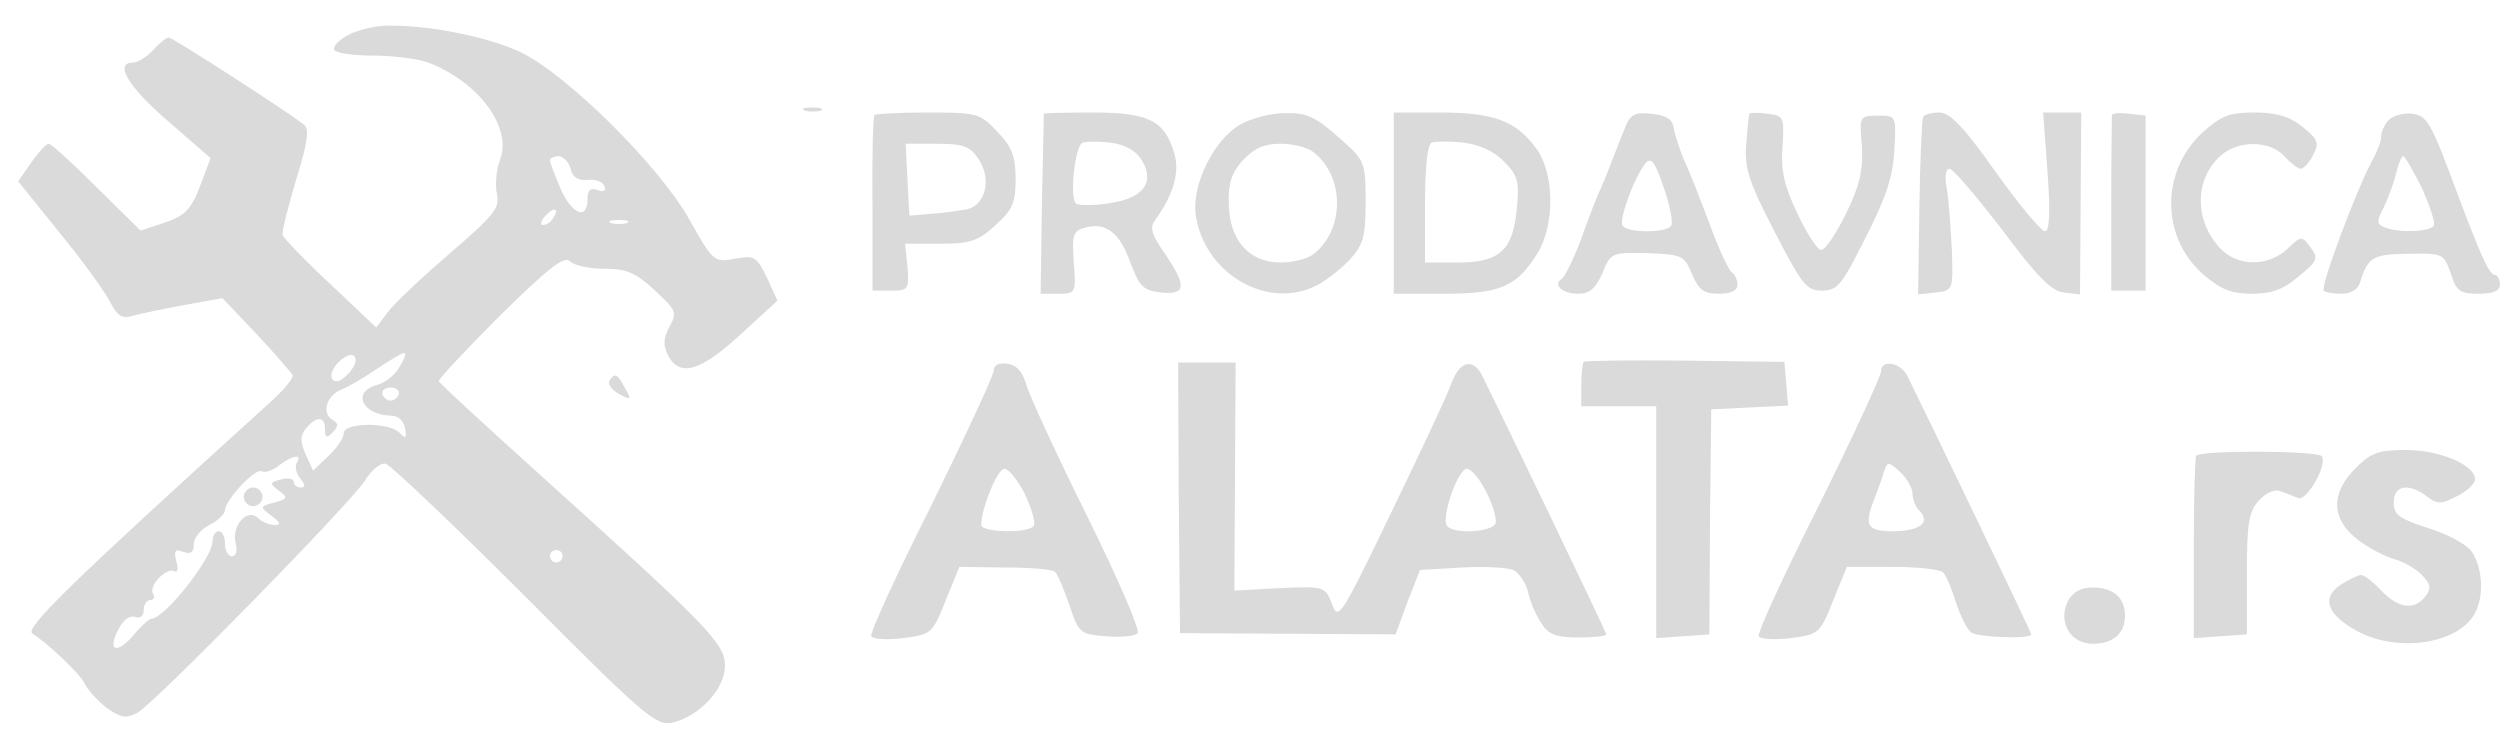
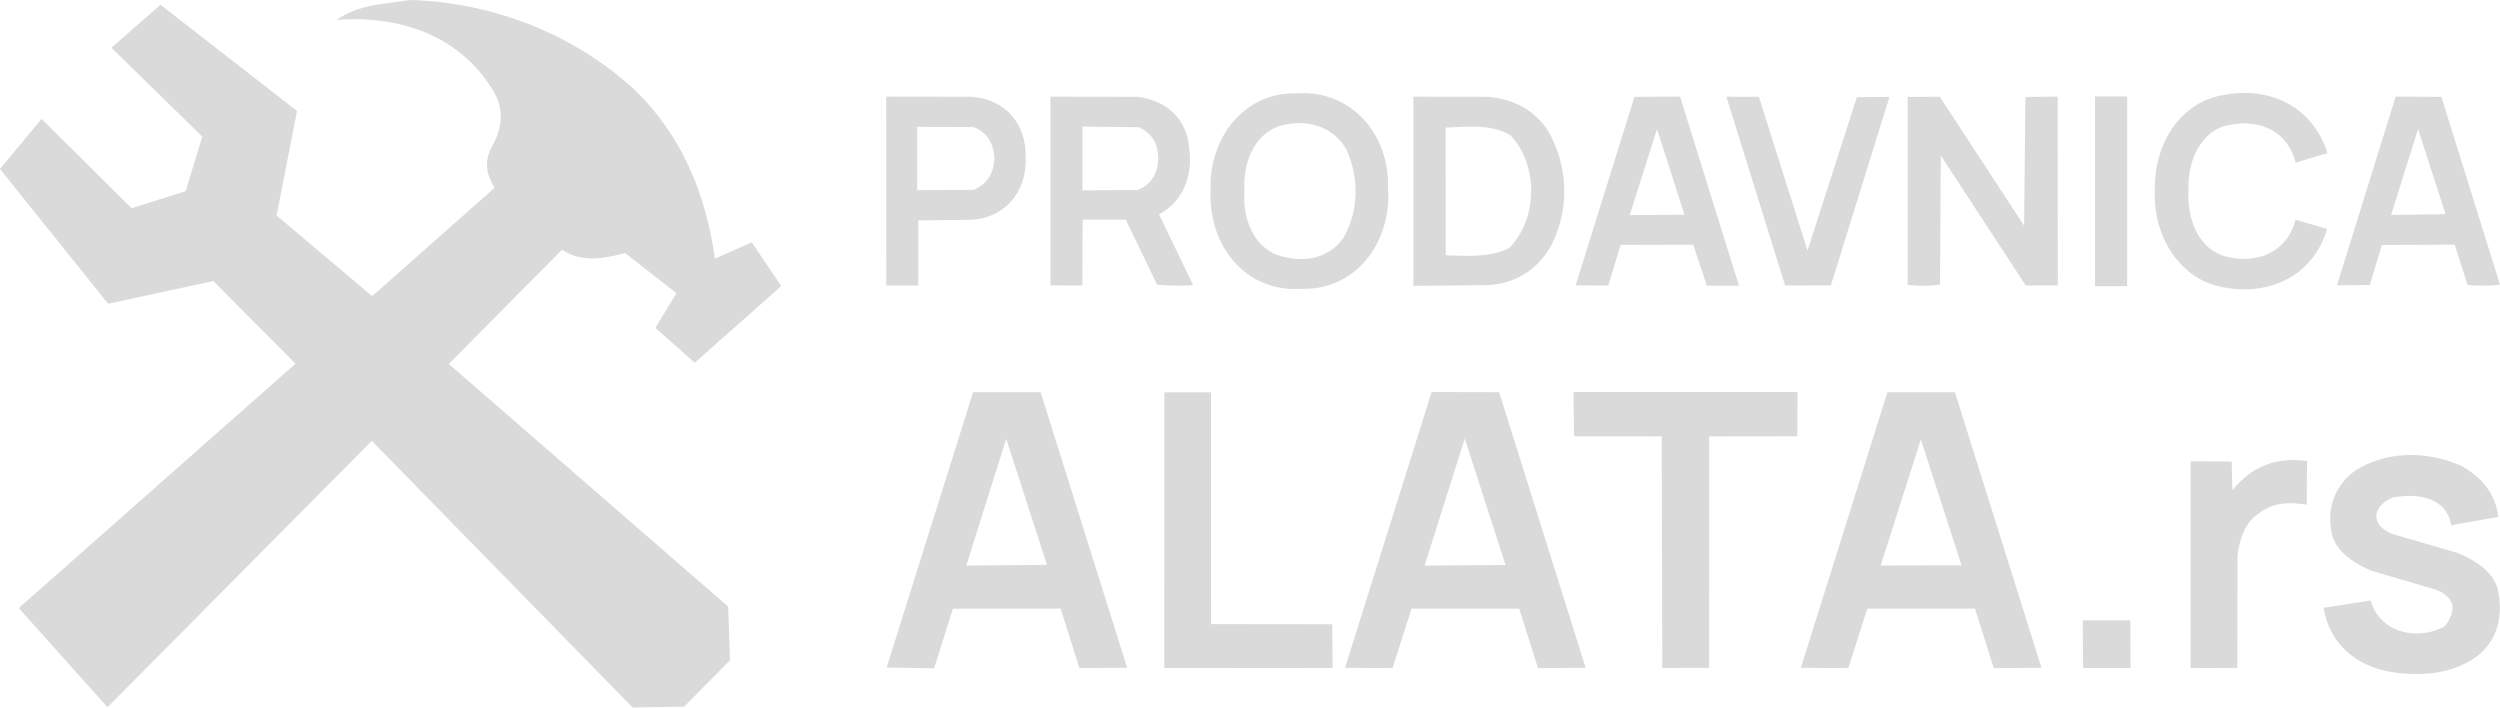
- <svg xmlns="http://www.w3.org/2000/svg" version="1.0" width="400ptpx" height="120ptpx" viewBox="0 0 400 120" preserveAspectRatio="xMidYMid meet" transform="rotate(0) scale(1, 1)">
-   <g transform="translate(0,120) scale(0.1,-0.1)" fill="#dadada" stroke="none">
-     <path d="M557 1144 c-15 -8 -25 -19 -22 -24 3 -5 31 -9 63 -9 31 0 70 -5 87 -11 81 -31 135 -104 115 -156 -6 -15 -8 -39 -5 -54 5 -23 -4 -34 -76 -96 -44 -38 -89 -80 -99 -94 l-18 -24 -73 69 c-41 38 -75 74 -77 79 -1 6 9 46 22 89 18 58 21 80 13 87 -26 21 -211 140 -217 140 -4 0 -15 -9 -25 -20 -10 -11 -24 -20 -32 -20 -31 0 -8 -39 56 -94 l68 -59 -17 -45 c-14 -37 -24 -47 -56 -58 l-39 -13 -70 69 c-39 39 -73 70 -77 70 -4 0 -16 -13 -28 -30 l-21 -30 66 -82 c37 -45 73 -95 81 -111 12 -23 20 -28 37 -22 12 3 49 11 82 17 l61 11 54 -57 c30 -32 56 -62 58 -66 2 -5 -14 -24 -35 -43 -320 -290 -395 -363 -381 -371 22 -13 75 -63 83 -79 5 -11 22 -29 36 -40 22 -15 30 -17 48 -8 28 15 340 334 365 372 10 17 25 29 33 27 8 -2 108 -97 223 -212 195 -196 210 -208 237 -202 43 11 83 54 83 91 0 35 -27 63 -290 300 -91 82 -166 151 -168 155 -1 3 43 50 98 105 78 77 103 96 112 87 7 -7 31 -12 55 -12 35 0 50 -6 80 -34 35 -32 37 -36 24 -59 -10 -19 -10 -29 -2 -46 19 -35 52 -25 116 34 l59 54 -17 37 c-16 33 -20 36 -51 30 -33 -6 -35 -5 -72 61 -48 87 -198 235 -272 270 -52 24 -144 43 -212 42 -19 0 -48 -7 -63 -15z m356 -214 c3 -14 12 -19 27 -18 13 2 25 -3 27 -10 3 -7 -1 -10 -11 -6 -12 4 -16 0 -16 -15 0 -34 -25 -24 -43 17 -9 21 -17 42 -17 45 0 4 6 7 14 7 7 0 16 -9 19 -20z m-28 -79 c-3 -6 -11 -11 -16 -11 -5 0 -4 6 3 14 14 16 24 13 13 -3z m118 -8 c-7 -2 -19 -2 -25 0 -7 3 -2 5 12 5 14 0 19 -2 13 -5z m-443 -238 c-7 -8 -16 -15 -21 -15 -15 0 -10 22 9 36 20 15 29 0 12 -21z m78 6 c-7 -12 -23 -24 -35 -27 -41 -11 -23 -48 22 -49 12 0 21 -8 23 -20 3 -16 1 -18 -9 -7 -18 17 -89 16 -89 -1 0 -8 -11 -24 -25 -37 l-24 -23 -12 26 c-9 21 -9 30 1 42 17 20 30 19 30 -2 0 -14 3 -14 12 -5 10 10 10 15 -1 21 -17 11 -8 39 16 48 10 4 36 19 58 34 22 15 41 26 43 24 2 -2 -3 -13 -10 -24z m0 -42 c-2 -6 -8 -10 -13 -10 -5 0 -11 4 -13 10 -2 6 4 11 13 11 9 0 15 -5 13 -11z m-163 -109 c-4 -6 -1 -17 5 -25 9 -11 9 -15 1 -15 -6 0 -11 4 -11 9 0 5 -9 7 -20 4 -19 -5 -19 -6 -4 -18 15 -11 15 -13 -7 -19 -23 -6 -24 -7 -5 -21 15 -11 16 -15 5 -15 -8 0 -20 5 -26 11 -17 17 -43 -12 -36 -40 3 -12 1 -21 -6 -21 -6 0 -11 9 -11 20 0 11 -4 20 -10 20 -5 0 -10 -7 -10 -16 0 -27 -77 -124 -98 -124 -3 0 -17 -12 -29 -27 -27 -31 -42 -24 -23 11 7 14 18 22 26 19 8 -3 14 1 14 11 0 9 5 16 11 16 5 0 7 5 4 10 -8 13 22 43 34 36 5 -3 7 4 3 16 -4 17 -2 20 11 15 12 -4 17 -1 17 12 0 10 11 24 25 31 14 7 25 18 25 24 1 17 49 68 59 62 4 -3 17 1 27 9 22 17 38 19 29 5z m425 -150 c0 -5 -4 -10 -10 -10 -5 0 -10 5 -10 10 0 6 5 10 10 10 6 0 10 -4 10 -10z" />
-     <path d="M390 405 c0 -8 7 -15 15 -15 8 0 15 7 15 15 0 8 -7 15 -15 15 -8 0 -15 -7 -15 -15z" />
-     <path d="M1288 1023 c6 -2 18 -2 25 0 6 3 1 5 -13 5 -14 0 -19 -2 -12 -5z" />
-     <path d="M1399 1016 c-2 -2 -4 -67 -3 -143 l0 -138 30 0 c27 0 29 2 26 38 l-4 37 56 0 c47 0 61 4 88 29 28 25 33 36 33 75 0 36 -6 51 -29 75 -28 30 -33 31 -111 31 -45 0 -84 -2 -86 -4z m167 -71 c21 -32 11 -73 -19 -80 -12 -2 -38 -6 -57 -7 l-35 -3 -3 58 -3 57 50 0 c43 0 53 -4 67 -25z" />
-     <path d="M1670 1018 c0 -2 -1 -67 -3 -146 l-2 -142 28 0 c28 0 29 1 25 50 -3 45 -1 51 19 56 33 9 55 -9 72 -57 14 -38 21 -44 49 -47 40 -4 41 10 6 62 -22 31 -25 42 -15 55 28 39 39 75 30 105 -15 53 -41 66 -130 66 -43 0 -79 -1 -79 -2z m156 -73 c23 -36 4 -62 -50 -70 -25 -4 -49 -4 -54 -1 -11 7 -3 88 9 97 5 3 25 3 44 1 24 -3 41 -12 51 -27z" />
-     <path d="M1985 1001 c-42 -23 -78 -96 -72 -143 12 -95 115 -156 195 -114 15 8 38 26 52 41 21 23 25 36 25 92 0 65 -1 66 -44 104 -36 32 -51 39 -85 38 -22 0 -54 -8 -71 -18z m116 -44 c51 -39 51 -125 0 -164 -9 -7 -32 -13 -52 -13 -50 0 -82 35 -83 94 -1 34 5 50 23 70 18 19 34 26 60 26 20 0 43 -6 52 -13z" />
-     <path d="M2230 875 l0 -145 80 0 c90 0 117 11 150 65 28 45 27 127 -1 166 -32 45 -68 59 -154 59 l-75 0 0 -145z m176 67 c23 -23 25 -33 21 -75 -6 -67 -27 -87 -94 -87 l-53 0 0 94 c0 58 4 96 11 98 5 2 28 2 49 0 26 -3 49 -13 66 -30z" />
-     <path d="M2599 993 c-6 -15 -15 -37 -19 -48 -4 -11 -12 -31 -18 -45 -7 -14 -21 -51 -32 -82 -12 -32 -26 -60 -31 -64 -15 -9 0 -24 26 -24 19 0 28 9 39 33 13 33 15 33 72 32 55 -2 59 -4 71 -33 11 -26 19 -32 43 -32 19 0 30 5 30 14 0 8 -4 17 -9 20 -5 4 -22 39 -36 79 -15 39 -33 86 -41 102 -7 17 -14 39 -16 50 -2 14 -12 21 -36 23 -27 3 -34 -1 -43 -25z m75 -154 c-7 -12 -71 -12 -78 0 -6 10 19 78 37 100 9 10 15 2 29 -39 10 -29 15 -56 12 -61z" />
-     <path d="M2799 1018 c-1 -2 -3 -23 -5 -48 -3 -38 3 -59 45 -140 44 -85 51 -95 76 -95 25 0 32 9 70 85 33 64 44 99 46 140 3 55 3 55 -26 55 -30 0 -30 -1 -26 -49 2 -38 -3 -62 -25 -107 -16 -33 -34 -59 -40 -59 -6 0 -23 26 -38 58 -21 44 -27 69 -24 107 3 48 2 50 -24 53 -16 2 -28 2 -29 0z" />
-     <path d="M3077 1013 c-2 -5 -5 -70 -6 -146 l-2 -138 28 3 c28 3 28 4 26 68 -2 36 -5 80 -8 98 -4 18 -2 32 4 32 6 0 43 -44 84 -97 55 -74 79 -99 99 -101 l26 -3 1 145 1 146 -31 0 -30 0 7 -95 c5 -67 3 -95 -4 -95 -6 0 -42 43 -79 95 -50 71 -73 95 -90 95 -12 0 -24 -3 -26 -7z" />
-     <path d="M3379 1016 c0 -3 -1 -68 -1 -143 l0 -138 27 0 28 0 0 140 0 140 -26 3 c-15 2 -27 1 -28 -2z" />
-     <path d="M3524 988 c-67 -62 -67 -167 1 -227 28 -24 45 -31 78 -31 32 0 51 7 75 28 30 24 32 29 19 46 -14 19 -15 19 -37 -2 -31 -29 -80 -29 -108 1 -41 44 -41 109 0 147 28 26 79 26 103 0 10 -11 22 -20 26 -20 5 0 14 10 20 22 10 19 8 25 -17 45 -21 17 -42 23 -77 23 -40 0 -53 -5 -83 -32z" />
-     <path d="M3822 1008 c-6 -6 -12 -18 -12 -26 0 -8 -7 -26 -15 -40 -24 -44 -83 -201 -77 -207 3 -3 16 -5 29 -5 14 0 26 7 29 18 13 41 20 45 77 46 56 1 57 0 68 -31 9 -29 15 -33 45 -33 24 0 34 5 34 15 0 8 -4 15 -8 15 -10 0 -26 38 -75 170 -28 73 -35 85 -57 88 -14 2 -31 -3 -38 -10z m53 -109 c13 -29 22 -56 19 -60 -6 -10 -55 -12 -78 -3 -13 5 -14 10 -2 32 7 15 16 39 20 55 3 15 9 27 11 27 3 0 16 -23 30 -51z" />
-     <path d="M2534 621 c-2 -2 -4 -19 -4 -38 l0 -33 60 0 60 0 0 -186 0 -185 43 3 42 3 1 180 2 180 61 3 62 3 -3 35 -3 35 -158 2 c-87 1 -161 0 -163 -2z" />
-     <path d="M1590 607 c0 -7 -45 -104 -100 -216 -56 -111 -99 -205 -96 -209 3 -5 26 -6 51 -3 45 6 47 7 68 60 l22 54 73 -1 c41 0 77 -3 80 -7 4 -3 14 -27 23 -53 15 -45 17 -47 59 -50 23 -2 46 0 50 5 5 4 -32 89 -81 188 -49 99 -93 194 -97 210 -6 20 -15 31 -30 33 -14 2 -22 -2 -22 -11z m50 -198 c11 -23 17 -46 14 -50 -7 -13 -84 -11 -84 1 0 27 26 90 37 90 7 0 22 -19 33 -41z" />
-     <path d="M1886 404 l2 -217 172 -1 173 -1 19 52 20 51 67 4 c36 2 73 0 82 -4 9 -4 20 -20 24 -35 3 -16 13 -38 21 -50 11 -18 24 -23 59 -23 25 0 45 2 45 5 0 4 -174 365 -199 415 -15 28 -36 22 -49 -14 -7 -20 -51 -113 -97 -208 -80 -166 -84 -172 -94 -144 -11 28 -12 28 -84 25 l-72 -4 1 183 1 182 -46 0 -46 0 1 -216z m492 9 c11 -21 17 -44 15 -50 -5 -15 -69 -18 -78 -4 -9 15 18 91 32 91 7 0 21 -17 31 -37z" />
-     <path d="M3010 607 c0 -8 -45 -105 -100 -216 -56 -111 -99 -205 -96 -209 3 -5 26 -6 51 -3 45 6 47 7 68 60 l22 54 73 0 c40 0 77 -4 81 -9 5 -5 14 -27 21 -49 7 -22 18 -43 24 -47 12 -8 96 -11 96 -3 0 4 -174 365 -199 415 -11 20 -41 25 -41 7z m50 -197 c0 -9 5 -21 11 -27 19 -19 0 -33 -42 -33 -42 0 -47 9 -30 52 5 13 12 31 15 42 6 18 7 18 26 1 11 -10 20 -26 20 -35z" />
-     <path d="M975 591 c-3 -6 4 -15 15 -21 20 -11 21 -10 10 9 -12 23 -16 25 -25 12z" />
-     <path d="M3514 471 c-2 -2 -4 -69 -4 -148 l0 -144 43 3 42 3 0 96 c0 82 3 100 19 118 12 13 26 19 35 15 9 -3 21 -8 28 -11 14 -5 47 53 38 67 -6 9 -191 10 -201 1z" />
-     <path d="M3769 451 c-41 -41 -39 -82 4 -115 17 -13 44 -27 59 -31 14 -4 34 -15 44 -26 14 -15 14 -21 4 -34 -18 -22 -43 -18 -70 10 -13 14 -27 25 -32 25 -5 0 -19 -7 -32 -15 -32 -21 -24 -47 24 -74 65 -36 163 -22 190 28 15 28 12 73 -5 98 -8 12 -40 29 -70 38 -46 15 -55 21 -55 41 0 28 24 32 54 9 16 -12 22 -12 47 1 16 8 29 20 29 27 0 23 -56 47 -110 47 -44 0 -56 -4 -81 -29z" />
-     <path d="M3309 239 c-17 -33 3 -69 39 -69 33 0 52 16 52 45 0 29 -19 45 -52 45 -18 0 -31 -7 -39 -21z" />
-   </g>
+ <svg xmlns="http://www.w3.org/2000/svg" viewBox="0 0 2437.935 689.96">
+   <path d="M18.3 593.001l269.818-238.333-80.07-80.623-102.591 22.148L0 164.797l40.531-48.871 87.764 87.114 52.765-16.605 16.198-53.214-88.63-86.675 47.926-41.889 133.102 103.527-19.957 101.961 93.225 78.632 119.364-105.6c-9.833-16.23-9.399-28.748-1.371-42.445 10.098-18.971 10.31-37.898-2.283-55.889-31.813-50.068-89.02-70.154-150.449-65.461C349.741 4.322 374.861 3.837 400.348 0c80.725 2.501 159.465 33.142 219.013 88.005 45.074 43.877 68.889 100.352 77.785 164.164l35.933-15.874 28.809 42.652-84.374 74.757-38.393-33.959 20.54-33.85-50.008-39.076c-22.722 5.799-43.18 9.147-61.559-3.338L437.652 354.928l272.44 236.605 1.807 52.314-44.705 45.252-50.246.861-254.382-260.053-257.749 259.797-86.518-96.703z" fill="#dadada" />
+   <path d="M1481.494 593.589l-104.961-.13-18.521 58.028-46.368-.247 84.43-268.929 65.842.14 84.384 268.787-46.464.257-18.342-57.906zm-13.335-42.612l-39.753-123.27-39.163 123.794 78.916-.524zm-433.857 42.479l-105.017.083-18.374 58.206-46.291-.789 84.328-268.514 65.824.04 84.411 268.744-46.632.161-18.249-57.932zm-13.312-42.62l-39.773-122.863-38.931 123.517 78.704-.654zm904.944 42.661l-104.982.007-18.521 58.038-46.291-.312 84.434-268.734 65.823.008 84.403 268.724-46.533.266-18.333-57.997zm-13.116-42.271l-39.633-122.64-39.218 122.864 78.851-.224zm505.732 86.422c-23.975 19.294-54.973 22.162-84.574 17.993-34.268-4.778-62.514-26.717-67.99-62.931l45.773-7.12c9.103 31.839 45.824 39.756 72.415 25.134 5.273-6.974 7.991-13.406 7.509-20.714-2.476-7.271-8.139-11.926-15.969-14.792l-64.098-18.974c-19.694-8.766-36.639-20.972-38.43-40.561-3.695-22.244 4.877-42.689 22.788-56.275 30.461-19.91 70.294-19.949 103.738-5.389 19.369 10.776 33.971 26.609 36.498 50.066l-45.803 8.099c-4.854-27.365-32.759-31.471-56.579-27.089-7.829 3.021-14.829 8.473-16.214 15.848-1.616 9.777 5.679 15.474 14.539 19.477l64.229 18.758c20.017 8.125 37.432 20.652 40.082 39.1 4.164 22.872-.853 43.737-17.914 59.368z" fill="#dadada" />
+   <path fill="#dadada" d="M1666.666 651.292l-45.652.046-.588-225.79-85.495-.084-.489-43.164 218.459-.1-.152 43.243-86.011.122-.072 225.727z" />
+   <path d="M1299.123 608.771l.463 42.581-164.196.165.061-268.955 45.521.01.035 226.049 118.116.15zm882.641 42.521l-45.513.214-.01-201.706 40.058.266.674 27.971c19.45-24.223 44.677-32.588 72.808-28.384l-.314 42.526c-19.22-3.199-34.085-1.688-48.036 9.384-11.573 8.159-17.516 23.559-19.461 39.929l-.207 109.801zm-104.107.126l-46.299-.036-.248-46.403 46.368-.037.179 46.476zm-70.91-373.135l-31.369-.002-82.769-126.639-.748 125.948c-10.909 1.457-20.933 1.477-31.585.213l.022-183.254 31.326-.253 82.226 125.75 1.279-125.513 31.45-.361.169 184.11zm-878.34-.656l-30.598-63.434-42.031-.064-.299 64.242-31.067-.044.029-184.062 84.893.14c28.802 3.456 48.744 22.435 50.43 51.214 3.346 25.342-5.65 50.901-29.55 63.409l33.392 69.16c-12.313.631-23.478.432-35.2-.561zm-18.749-92.366c14.364-6.151 19.428-17.497 19.858-30.511-.174-13.327-5.183-24.335-18.706-30.661l-55.132-.635-.034 62.174 54.014-.367zm243.886-2.556c4.038 53.913-31.983 100.956-84.507 98.881-54.022 3.853-91.017-41.911-88.463-95.92-2.055-51.324 33.016-96.356 84.292-94.598 51.585-3.676 89.942 38.41 88.679 91.636zm-43.769 49.625c15.727-26.767 15.474-58.645 3.52-85.999-13.338-24.419-41.648-31.227-67.007-22.923-23.751 8.671-34.478 36.363-32.708 62.327-2.109 25.666 7.521 51.759 29.647 62.113 23.506 8.66 50.886 6.672 66.548-15.517zm205.42 1.931c-13.455 29.222-39.998 44.753-70.83 43.815l-66.034.714-.028-184.506 73.231.09c25.372 2.579 46.913 13.701 59.632 35.968 17.244 31.878 19.259 69.936 4.029 103.919zm-43.535 7.828c28.43-29.212 28.587-81.867.927-110.448-20.015-11.313-42.031-7.767-62.877-7.241l.161 124.545c21.653.554 41.195 2.56 61.789-6.856zm922.078-3.525l-70.976.343-11.811 38.985-31.995.348 57.276-184.059 44.554.292 57.149 183.226a170.43 170.43 0 0 1-31.599.217l-12.598-39.352zm-8.886-29.734l-26.8-82.979-26.327 83.748 53.127-.77zm-733.68 29.794l-70.738.185-12.072 39.635-31.796-.184 57.284-183.809 44.501-.293 57.434 184.415-31.288-.026-13.326-39.923zm-8.523-29.259l-26.772-83.497-26.606 83.86 53.378-.363zm491.482-24.637c-1.707 30.121 10.625 59.65 38.194 65.865 29.551 6.889 58.317-4.998 66.22-36.363l30.801 9.06c-13.66 45.864-56.207 65.667-101.423 56.827-42.355-7.533-68.411-49.688-66.571-94.35-1.021-44.126 23.602-85.398 65.832-92.905 44.648-9.196 87.665 9.984 102.533 56.412l-31 9.236c-7.889-30.08-33.939-42.569-63.667-36.841-27.192 3.897-41.988 33.273-40.919 63.059zM942.623 214.394l-47.115.516-.071 63.544-31.205.02-.035-184.26 83.33.143c33.288 2.583 53.636 26.844 52.684 59.393 1.347 34.255-21.8 61.164-57.588 60.644zm7.025-29.271c14.678-6.344 19.998-18.588 20.11-32.218-1.309-12.769-6.787-24.032-20.5-28.998l-54.863-.193.018 61.704 55.235-.295zm861.12-90.339l31.803-.341L1785.43 278.3l-44.644.097-57.237-184.049 31.68.092 47.408 149.875 48.131-149.531zm232.257-.7h31.339v185.041h-31.339z" fill="#dadada" />
</svg>
